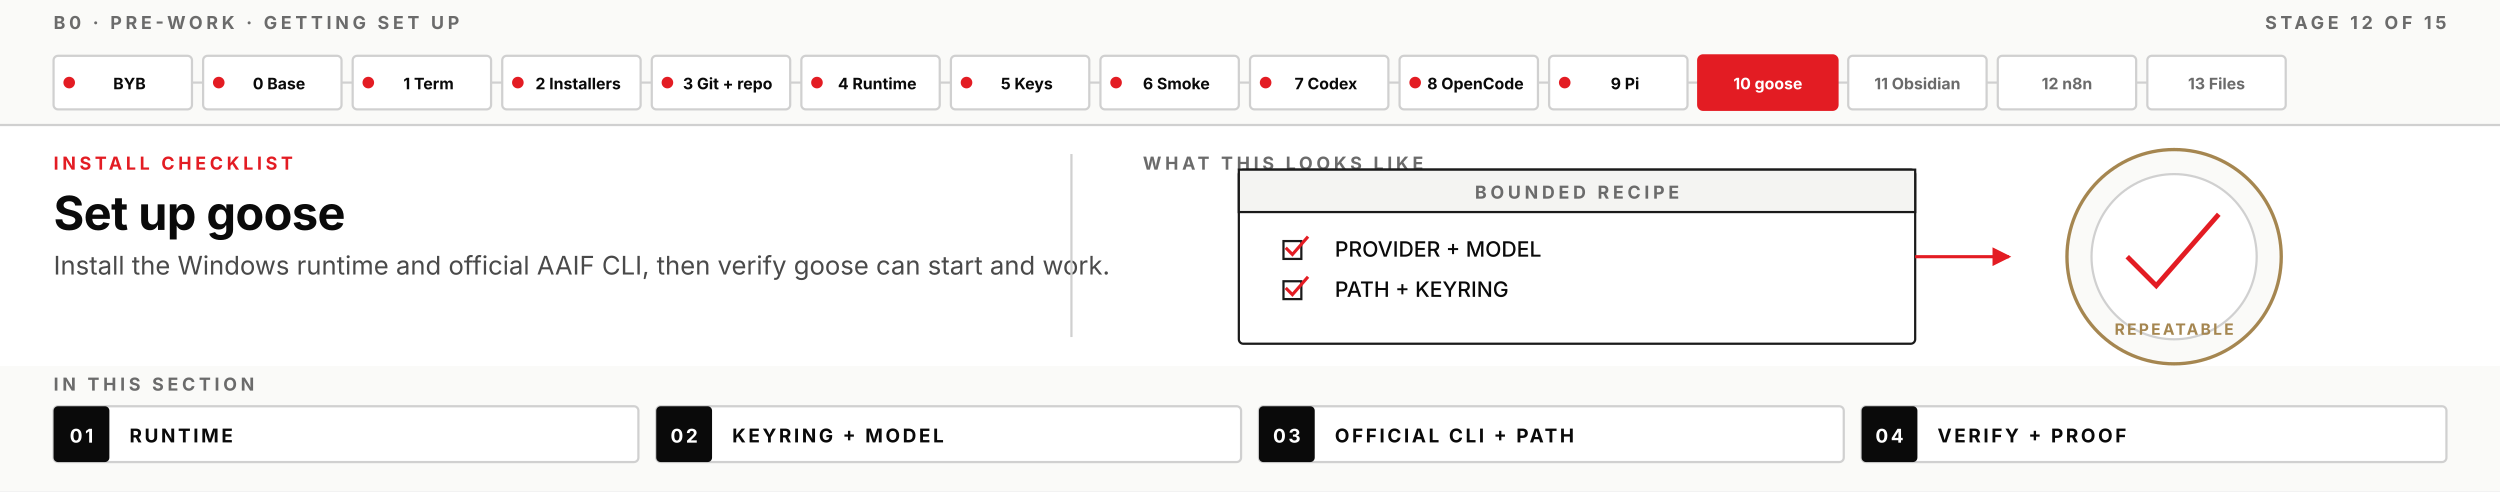
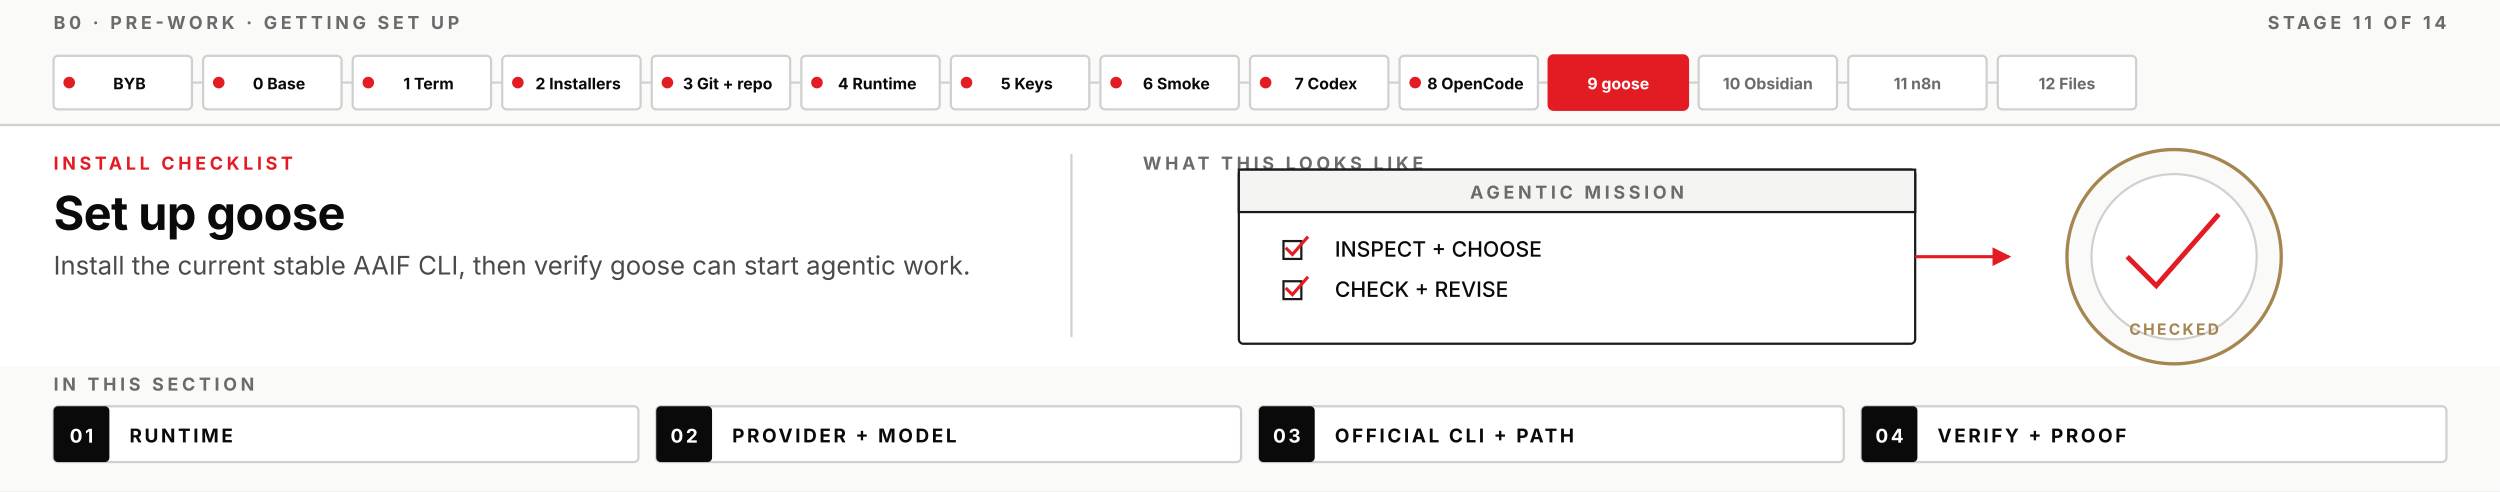
- <svg xmlns="http://www.w3.org/2000/svg" viewBox="0 0 1120 220" role="img" aria-labelledby="title-install-pre-work-10-goose-recipe-tools-mode-schedule">
+ <svg xmlns="http://www.w3.org/2000/svg" viewBox="0 0 1120 220" role="img" aria-labelledby="title-install-pre-work-9-goose-prepared-agentic-mission">
  <defs>
    <marker id="arrow" viewBox="0 0 8 8" refX="7" refY="4" markerWidth="6" markerHeight="6" orient="auto-start-reverse">
      <path d="M0 0 8 4 0 8Z" fill="#0A0A0A" />
    </marker>
    <marker id="arrow-red" viewBox="0 0 8 8" refX="7" refY="4" markerWidth="6" markerHeight="6" orient="auto-start-reverse">
      <path d="M0 0 8 4 0 8Z" fill="#E31C23" />
    </marker>
    <style>
      text { font-family: system-ui, "Inter", "Helvetica Neue", Arial, sans-serif; fill: #0A0A0A; }
      .micro { font-size: 8px; font-weight: 650; letter-spacing: 1.65px; }
      .tiny { font-size: 7px; font-weight: 650; letter-spacing: 1px; }
      .railtext { font-size: 7.1px; font-weight: 650; }
      .title { font-size: 21px; font-weight: 680; letter-spacing: -0.25px; }
      .purpose { font-size: 11.5px; font-weight: 430; fill: #4A4A4A; }
      .caption { font-size: 8.5px; font-weight: 650; letter-spacing: 1.15px; }
      .body { font-size: 9.5px; font-weight: 520; }
      .muted { fill: #6B6B6B; }
      .white { fill: #FFFFFF; }
      .red { fill: #E31C23; }
      .gold { fill: #A58650; }
      .line { fill: none; stroke: #0A0A0A; stroke-width: 1.35; vector-effect: non-scaling-stroke; }
      .hair { fill: none; stroke: #D0D0D0; stroke-width: 1; vector-effect: non-scaling-stroke; }
      .redline { fill: none; stroke: #E31C23; stroke-width: 1.4; vector-effect: non-scaling-stroke; }
      .goldline { fill: none; stroke: #A58650; stroke-width: 1.35; vector-effect: non-scaling-stroke; }
      .dash { stroke-dasharray: 5 4; }
    </style>
  </defs>
  <rect width="1120" height="220" fill="#FFFFFF" />
  <rect x="0" y="0" width="1120" height="56" fill="#FAFAF8" />
  <text x="24" y="13" class="micro muted">B0 · PRE-WORK · GETTING SET UP</text>
-   <text x="1096" y="13" class="micro muted" text-anchor="end">STAGE 12 OF 15</text>
-   <path d="M55 37H993" class="hair" />
+   <text x="1096" y="13" class="micro muted" text-anchor="end">STAGE 11 OF 14</text>
+   <path d="M55 37H926" class="hair" />
  <rect x="24" y="25" width="62" height="24" rx="2" fill="#FFFFFF" stroke="#D0D0D0" stroke-width="1" />
  <circle cx="31" cy="37" r="2.6" fill="#E31C23" />
  <text x="58" y="40" class="railtext" text-anchor="middle">BYB</text>
  <rect x="91" y="25" width="62" height="24" rx="2" fill="#FFFFFF" stroke="#D0D0D0" stroke-width="1" />
  <circle cx="98" cy="37" r="2.6" fill="#E31C23" />
  <text x="125" y="40" class="railtext" text-anchor="middle">0 Base</text>
  <rect x="158" y="25" width="62" height="24" rx="2" fill="#FFFFFF" stroke="#D0D0D0" stroke-width="1" />
  <circle cx="165" cy="37" r="2.6" fill="#E31C23" />
  <text x="192" y="40" class="railtext" text-anchor="middle">1 Term</text>
  <rect x="225" y="25" width="62" height="24" rx="2" fill="#FFFFFF" stroke="#D0D0D0" stroke-width="1" />
  <circle cx="232" cy="37" r="2.6" fill="#E31C23" />
  <text x="259" y="40" class="railtext" text-anchor="middle">2 Installers</text>
  <rect x="292" y="25" width="62" height="24" rx="2" fill="#FFFFFF" stroke="#D0D0D0" stroke-width="1" />
  <circle cx="299" cy="37" r="2.6" fill="#E31C23" />
  <text x="326" y="40" class="railtext" text-anchor="middle">3 Git + repo</text>
  <rect x="359" y="25" width="62" height="24" rx="2" fill="#FFFFFF" stroke="#D0D0D0" stroke-width="1" />
  <circle cx="366" cy="37" r="2.6" fill="#E31C23" />
  <text x="393" y="40" class="railtext" text-anchor="middle">4 Runtime</text>
  <rect x="426" y="25" width="62" height="24" rx="2" fill="#FFFFFF" stroke="#D0D0D0" stroke-width="1" />
  <circle cx="433" cy="37" r="2.6" fill="#E31C23" />
  <text x="460" y="40" class="railtext" text-anchor="middle">5 Keys</text>
  <rect x="493" y="25" width="62" height="24" rx="2" fill="#FFFFFF" stroke="#D0D0D0" stroke-width="1" />
  <circle cx="500" cy="37" r="2.6" fill="#E31C23" />
  <text x="527" y="40" class="railtext" text-anchor="middle">6 Smoke</text>
  <rect x="560" y="25" width="62" height="24" rx="2" fill="#FFFFFF" stroke="#D0D0D0" stroke-width="1" />
  <circle cx="567" cy="37" r="2.6" fill="#E31C23" />
  <text x="594" y="40" class="railtext" text-anchor="middle">7 Codex</text>
  <rect x="627" y="25" width="62" height="24" rx="2" fill="#FFFFFF" stroke="#D0D0D0" stroke-width="1" />
  <circle cx="634" cy="37" r="2.6" fill="#E31C23" />
  <text x="661" y="40" class="railtext" text-anchor="middle">8 OpenCode</text>
-   <rect x="694" y="25" width="62" height="24" rx="2" fill="#FFFFFF" stroke="#D0D0D0" stroke-width="1" />
-   <circle cx="701" cy="37" r="2.6" fill="#E31C23" />
-   <text x="728" y="40" class="railtext" text-anchor="middle">9 Pi</text>
-   <rect x="761" y="25" width="62" height="24" rx="2" fill="#E31C23" stroke="#E31C23" stroke-width="1.4" />
-   <text x="792" y="40" class="railtext white" text-anchor="middle">10 goose</text>
+   <rect x="694" y="25" width="62" height="24" rx="2" fill="#E31C23" stroke="#E31C23" stroke-width="1.4" />
+   <text x="725" y="40" class="railtext white" text-anchor="middle">9 goose</text>
+   <rect x="761" y="25" width="62" height="24" rx="2" fill="#FFFFFF" stroke="#D0D0D0" stroke-width="1" />
+   <text x="792" y="40" class="railtext muted" text-anchor="middle">10 Obsidian</text>
  <rect x="828" y="25" width="62" height="24" rx="2" fill="#FFFFFF" stroke="#D0D0D0" stroke-width="1" />
-   <text x="859" y="40" class="railtext muted" text-anchor="middle">11 Obsidian</text>
+   <text x="859" y="40" class="railtext muted" text-anchor="middle">11 n8n</text>
  <rect x="895" y="25" width="62" height="24" rx="2" fill="#FFFFFF" stroke="#D0D0D0" stroke-width="1" />
-   <text x="926" y="40" class="railtext muted" text-anchor="middle">12 n8n</text>
-   <rect x="962" y="25" width="62" height="24" rx="2" fill="#FFFFFF" stroke="#D0D0D0" stroke-width="1" />
-   <text x="993" y="40" class="railtext muted" text-anchor="middle">13 Files</text>
+   <text x="926" y="40" class="railtext muted" text-anchor="middle">12 Files</text>
  <path d="M0 56H1120" class="hair" />
  <text x="24" y="76" class="micro red">INSTALL CHECKLIST</text>
  <text x="24" y="103" class="title">Set up goose</text>
-   <text x="24" y="123" class="purpose">Install the Windows runtime and official AAIF CLI, then verify goose can start and work.</text>
+   <text x="24" y="123" class="purpose">Install the current stable AAIF CLI, then verify goose can start agentic work.</text>
  <path d="M480 69V151" class="hair" />
  <text x="512" y="76" class="micro muted">WHAT THIS LOOKS LIKE</text>
-   <g aria-label="Bounded work recipe and completion stamp">
+   <g aria-label="Agentic mission and checked completion stamp">
    <rect x="555" y="76" width="303" height="78" rx="2" fill="#FFFFFF" stroke="#1A1A1A" />
    <rect x="555" y="76" width="303" height="19" fill="#F4F4F2" stroke="#1A1A1A" />
-     <text x="706.5" y="89" class="micro muted" text-anchor="middle">BOUNDED RECIPE</text>
+     <text x="706.5" y="89" class="micro muted" text-anchor="middle">AGENTIC MISSION</text>
    <path d="M575 108h8v8h-8zM575 126h8v8h-8z" fill="#FFFFFF" stroke="#1A1A1A" />
    <path d="M576 111l3 3 7-8M576 129l3 3 7-8" class="redline" />
-     <text x="598" y="115" class="body">PROVIDER + MODEL</text>
-     <text x="598" y="133" class="body">PATH + KEYRING</text>
+     <text x="598" y="115" class="body">INSPECT + CHOOSE</text>
+     <text x="598" y="133" class="body">CHECK + REVISE</text>
    <path d="M858 115H900" class="redline" marker-end="url(#arrow-red)" />
    <circle cx="974" cy="115" r="48" fill="#FAFAF8" stroke="#A58650" stroke-width="1.5" />
    <circle cx="974" cy="115" r="37" fill="#FFFFFF" stroke="#D0D0D0" />
    <path d="M953 115l13 13 28-32" fill="none" stroke="#E31C23" stroke-width="2.2" />
-     <text x="974" y="150" class="tiny gold" text-anchor="middle">REPEATABLE</text>
+     <text x="974" y="150" class="tiny gold" text-anchor="middle">CHECKED</text>
  </g>
  <rect x="0" y="164" width="1120" height="56" fill="#FAFAF8" />
  <text x="24" y="175" class="micro muted">IN THIS SECTION</text>
  <rect x="24.00" y="182" width="262.00" height="25" rx="2" fill="#FFFFFF" stroke="#D0D0D0" />
  <rect x="24.00" y="182" width="25" height="25" rx="2" fill="#0A0A0A" />
  <text x="36.50" y="198.3" class="caption white" text-anchor="middle">01</text>
  <text x="58.00" y="198.2" class="caption">RUNTIME</text>
  <rect x="294.00" y="182" width="262.00" height="25" rx="2" fill="#FFFFFF" stroke="#D0D0D0" />
  <rect x="294.00" y="182" width="25" height="25" rx="2" fill="#0A0A0A" />
  <text x="306.50" y="198.3" class="caption white" text-anchor="middle">02</text>
-   <text x="328.00" y="198.2" class="caption">KEYRING + MODEL</text>
+   <text x="328.00" y="198.2" class="caption">PROVIDER + MODEL</text>
  <rect x="564.00" y="182" width="262.00" height="25" rx="2" fill="#FFFFFF" stroke="#D0D0D0" />
  <rect x="564.00" y="182" width="25" height="25" rx="2" fill="#0A0A0A" />
  <text x="576.50" y="198.3" class="caption white" text-anchor="middle">03</text>
  <text x="598.00" y="198.2" class="caption">OFFICIAL CLI + PATH</text>
  <rect x="834.00" y="182" width="262.00" height="25" rx="2" fill="#FFFFFF" stroke="#D0D0D0" />
  <rect x="834.00" y="182" width="25" height="25" rx="2" fill="#0A0A0A" />
  <text x="846.50" y="198.3" class="caption white" text-anchor="middle">04</text>
  <text x="868.00" y="198.2" class="caption">VERIFY + PROOF</text>
</svg>
